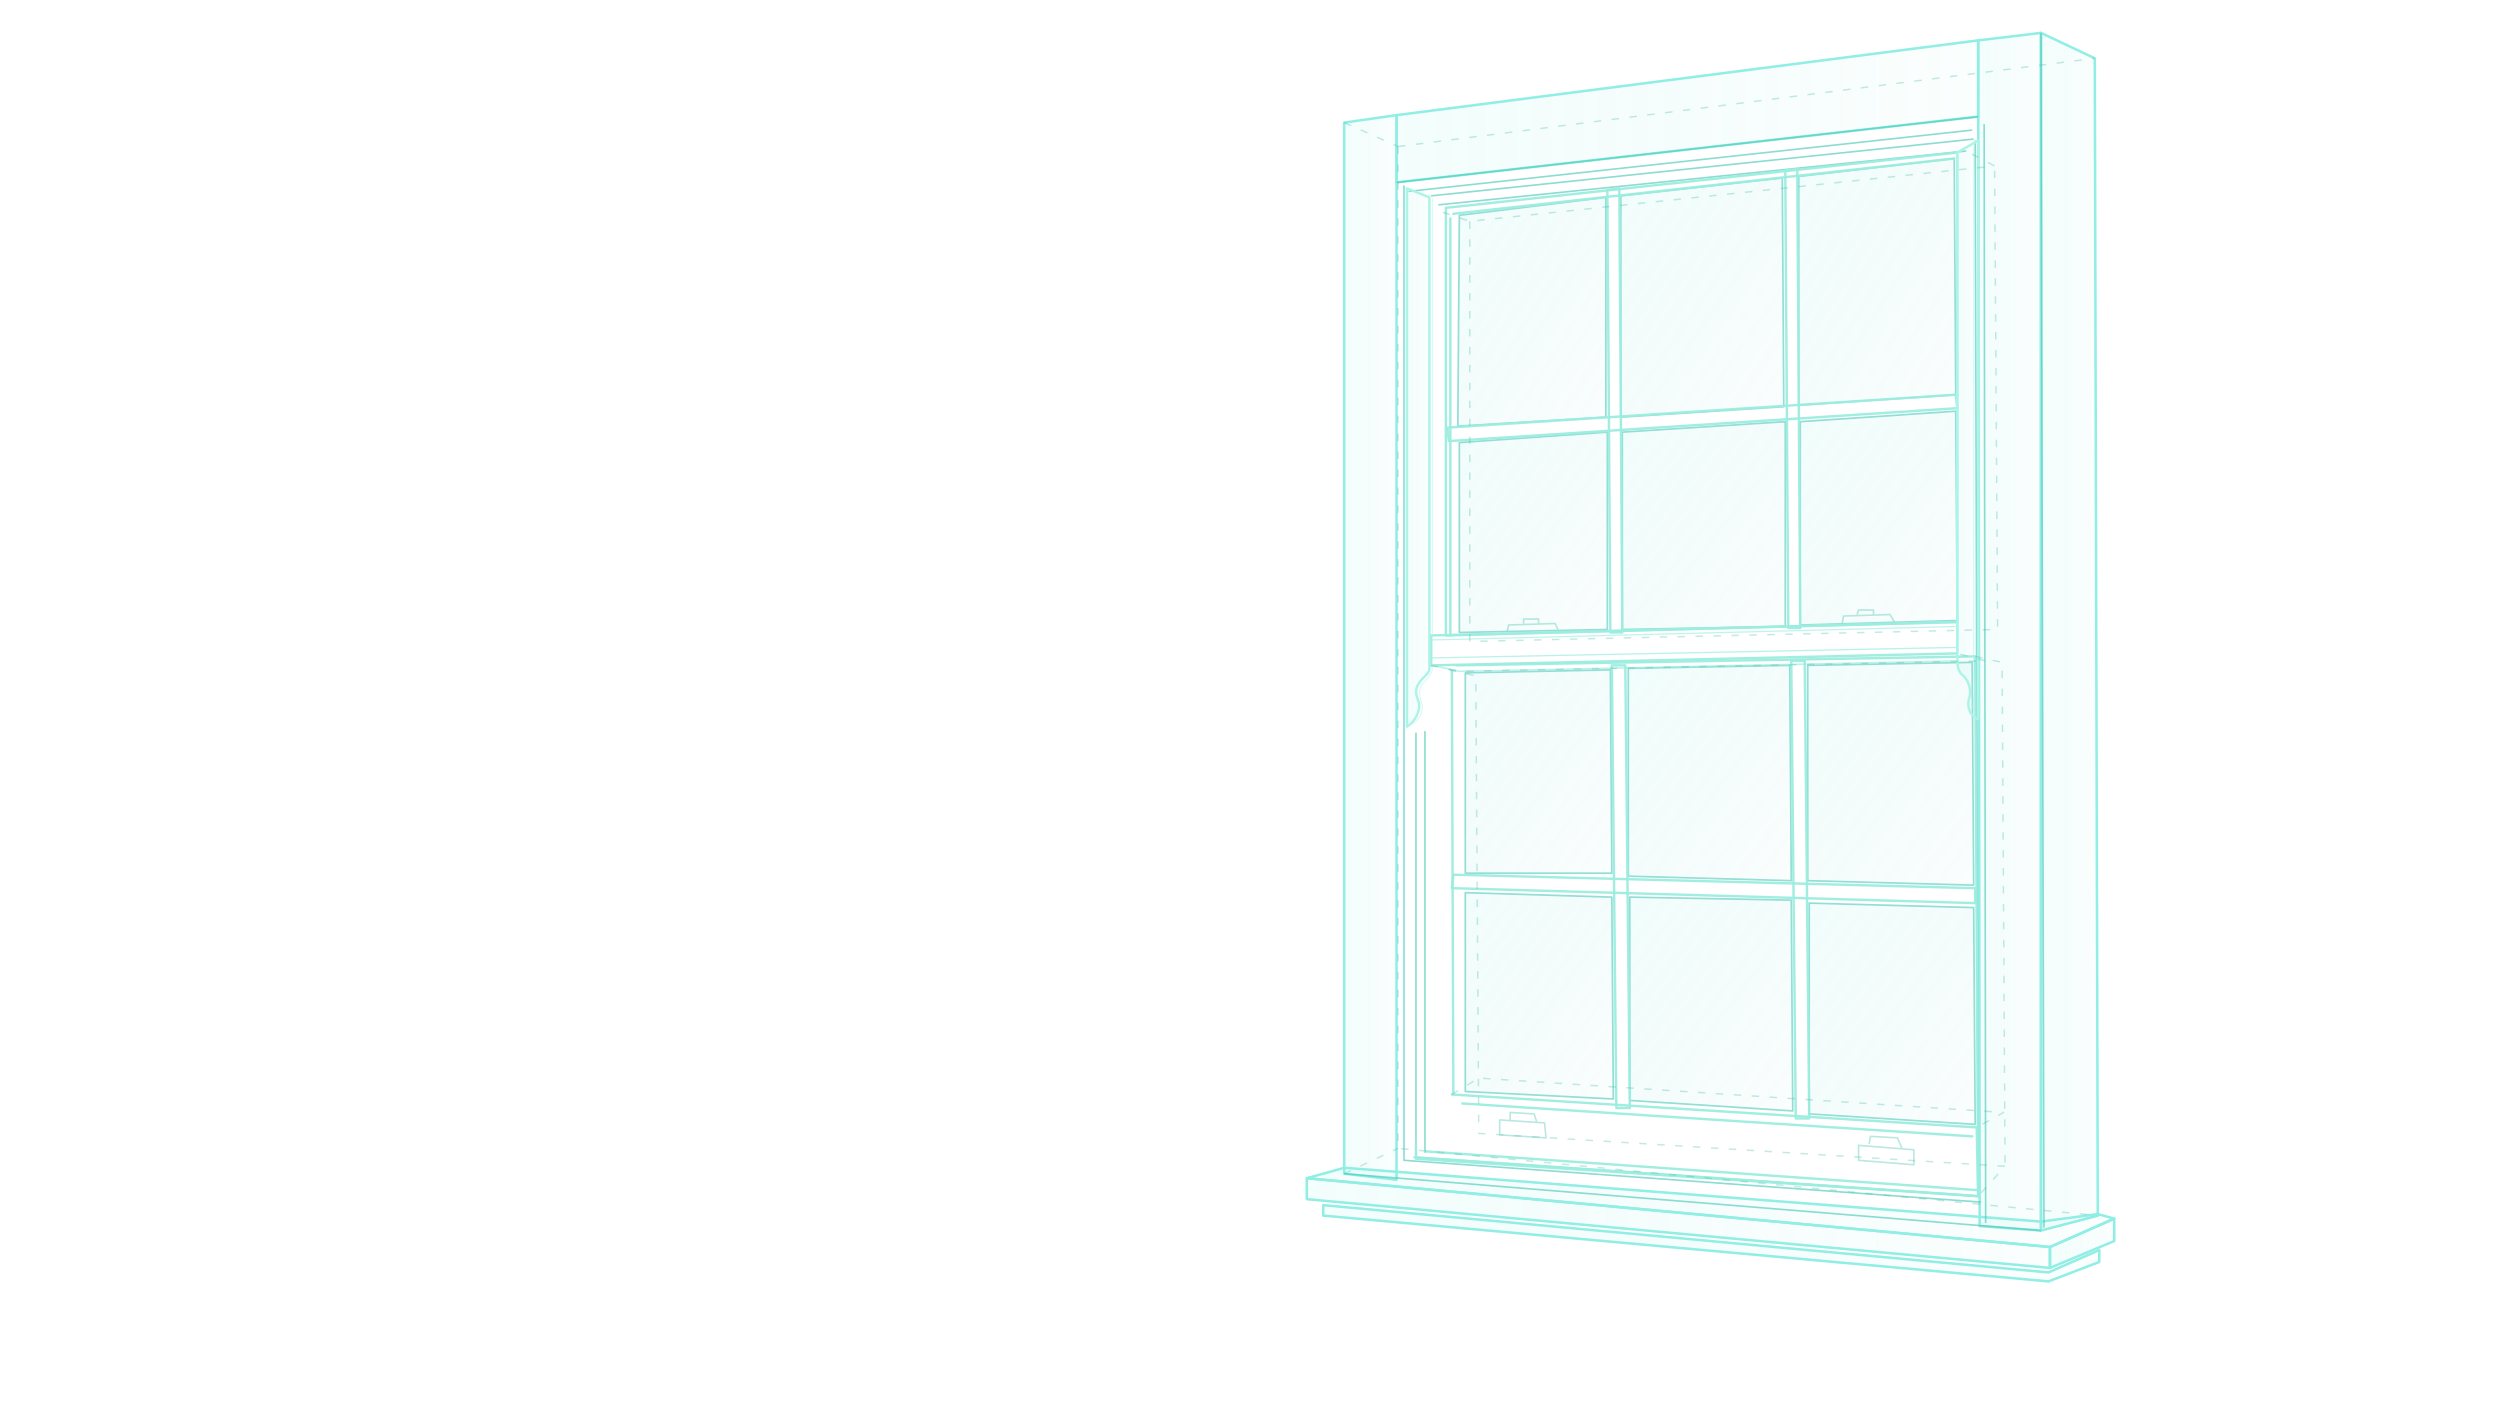
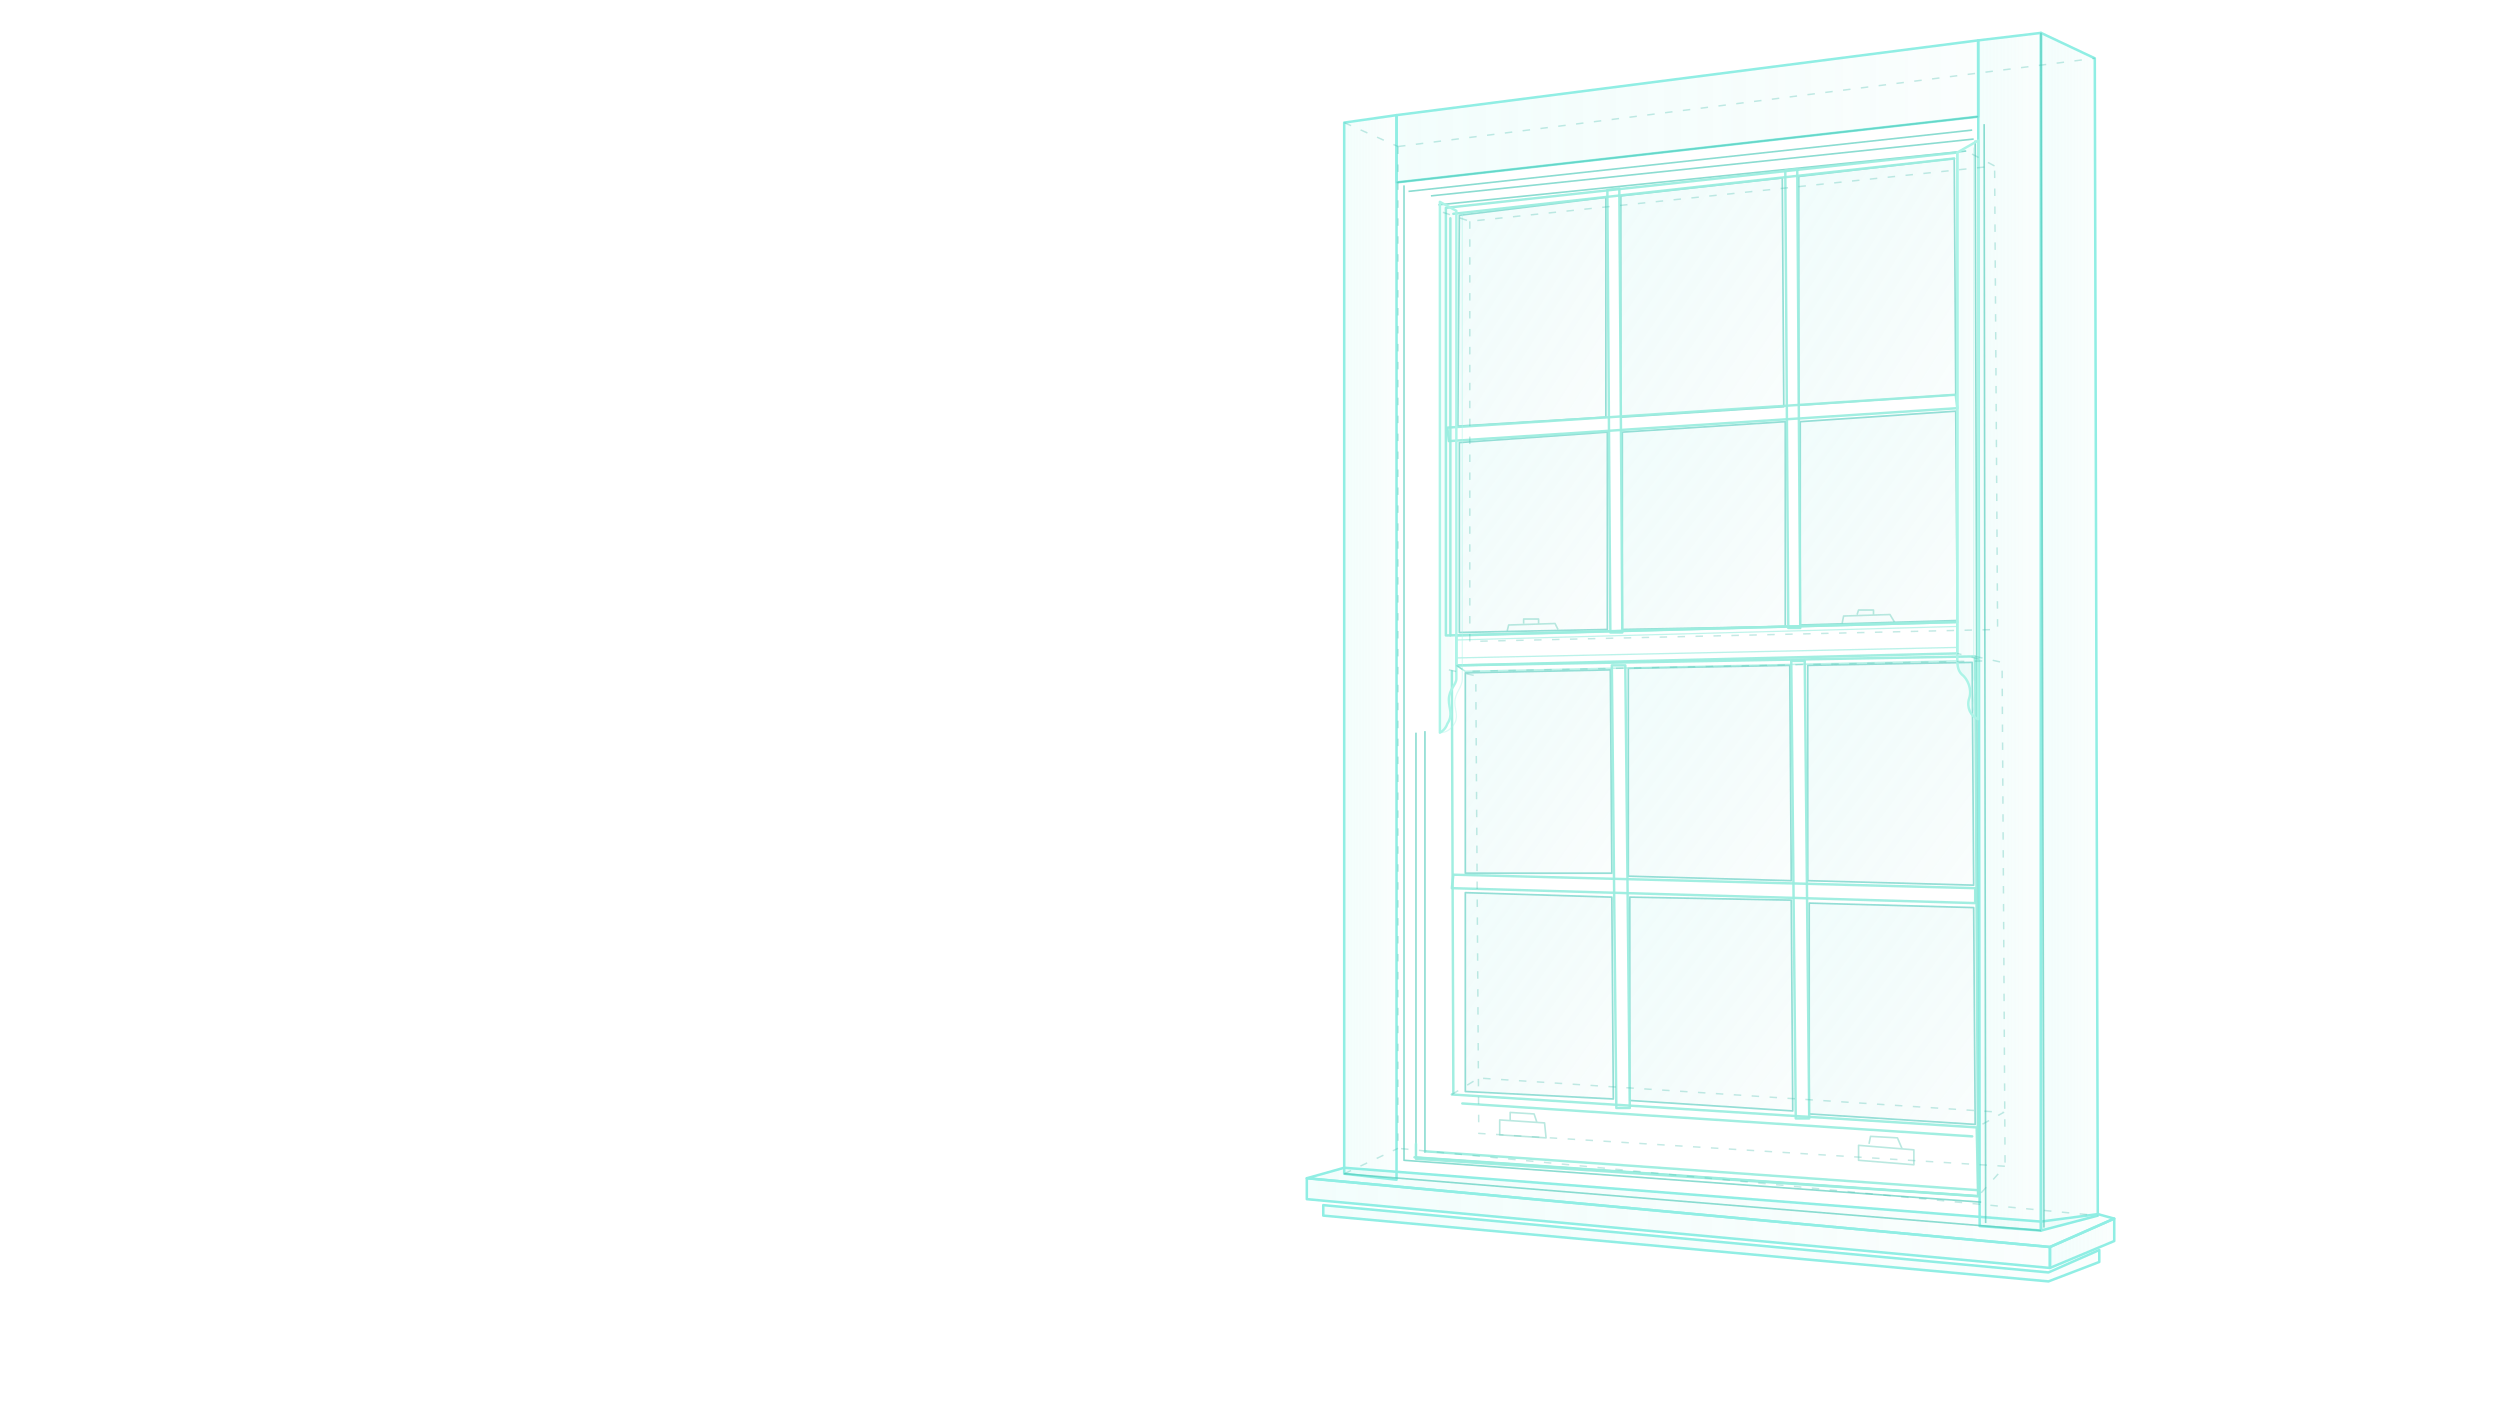
<svg xmlns="http://www.w3.org/2000/svg" width="1672" height="941" viewBox="0 0 1672 941" role="img" aria-label="Registered structural X-ray view of a timber box sash window with twelve glass panes">
  <defs>
    <linearGradient id="glass" x1="0" y1="0" x2="1" y2="1">
      <stop stop-color="#66e9e0" stop-opacity=".09" />
      <stop offset="1" stop-color="#00b4a0" stop-opacity=".018" />
    </linearGradient>
    <linearGradient id="timber" x1="0" y1="0" x2="1" y2="0">
      <stop stop-color="#7ef0e5" stop-opacity=".095" />
      <stop offset="1" stop-color="#4ddcc6" stop-opacity=".025" />
    </linearGradient>
  </defs>
  <g id="box-faces" fill="url(#timber)" stroke="#90eee4" stroke-width="1.7" stroke-linejoin="round">
    <polygon points="899,82 934,77 934,789 899,785" />
    <polygon points="934,77 1323,27 1323,78 934,122" />
    <polygon points="1323,27 1365,22 1365,823 1324,820" />
    <polygon points="1365,22 1401,39 1403,813 1365,823" />
    <polygon points="874,788 899,781 1365,817 1403,812 1414,815 1371,834" />
    <polygon points="874,788 1371,834 1371,848 874,802" />
    <polygon points="1371,834 1414,815 1414,830 1371,848" />
    <polygon points="885,806 1370,851 1404,836 1404,844 1370,857 885,813" />
  </g>
  <g id="profile-details" fill="none" stroke="#53cbbb" stroke-opacity=".67" stroke-width="1.1" stroke-linejoin="round">
    <path d="M 939,124 L 939,776 L 1325,804" />
    <path d="M 947,490 L 947,774 L 1323,800" />
    <path d="M 953,489 L 953,771" />
    <path d="M 934,122 L 1323,78" />
    <path d="M 942,128 L 1319,87" />
    <path d="M 957,131 L 1320,93" />
    <path d="M 962,137 L 1315,101" />
    <path d="M 1321,94 L 1323,800" />
    <path d="M 1327,83 L 1328,818" />
    <path d="M 1365,22 L 1367,821" />
    <path d="M 899,785 L 1365,823" />
  </g>
  <g id="glass-panes" fill="url(#glass)" stroke="#65cfc4" stroke-opacity=".68" stroke-width="1.15" stroke-linejoin="round">
    <polygon points="976,144 1074,132 1074,279 975,285" />
    <polygon points="1084,131 1192,119 1193,272 1084,279" />
    <polygon points="1203,118 1307,106 1308,264 1203,271" />
    <polygon points="976,296 1075,289 1075,421 976,423" />
    <polygon points="1085,289 1194,282 1194,419 1085,421" />
    <polygon points="1204,282 1308,275 1309,415 1204,418" />
    <polygon points="980,450 1077,448 1078,584 980,584" />
    <polygon points="1089,447 1197,445 1198,589 1089,586" />
    <polygon points="1209,445 1319,443 1320,592 1209,589" />
    <polygon points="980,597 1078,600 1079,735 980,730" />
    <polygon points="1090,600 1198,602 1199,743 1090,736" />
    <polygon points="1210,604 1320,607 1321,752 1210,745" />
  </g>
  <g id="main-sash" fill="none" stroke="#9beddf" stroke-opacity=".94" stroke-width="1.65" stroke-linejoin="round" stroke-linecap="round">
    <path d="M 967,139 L 1309,102 L 1309,416 L 967,425 Z" />
    <path d="M 972,143 L 1307,106" />
    <path d="M 970,146 L 970,425" />
    <path d="M 1075,127 L 1083,126 L 1085,423 L 1077,423 Z" />
    <path d="M 1194,114 L 1202,113 L 1204,420 L 1196,420 Z" />
    <path d="M 968,286 L 1308,264 L 1309,273 L 969,295 Z" />
-     <path d="M 957,425 L 1309,416 L 1309,437 L 957,445 Z" />
-     <path d="M 958,428 L 1308,419" stroke-width=".85" stroke-opacity=".64" />
-     <path d="M 958,440 L 1309,433" stroke-width=".9" stroke-opacity=".68" />
-     <path d="M 958,445 L 976,449 L 1309,442 L 1309,437" stroke-width="1.1" stroke-opacity=".67" />
+     <path d="M 974,425 L 1309,416 L 1309,437 L 974,445 Z" />
+     <path d="M 975,428 L 1308,419" stroke-width=".85" stroke-opacity=".64" />
+     <path d="M 975,440 L 1309,433" stroke-width=".9" stroke-opacity=".68" />
+     <path d="M 974,445 L 980,449 L 1309,442 L 1309,437" stroke-width="1.1" stroke-opacity=".67" />
    <path d="M 974,445 L 1321,439 L 1323,800 L 946,774" />
    <path d="M 971,449 L 972,731" />
    <path d="M 1078,445 L 1087,445 L 1090,741 L 1081,741 Z" />
    <path d="M 1198,442 L 1207,442 L 1210,748 L 1201,748 Z" />
    <path d="M 972,585 L 1321,594 L 1321,604 L 971,594 Z" />
    <path d="M 971,732 L 1322,754 L 1323,800 L 947,775 L 947,765" />
    <path d="M 978,738 L 1319,760" />
    <path d="M 953,770 L 1323,796" />
  </g>
  <g id="sash-stiles-and-horns" fill="url(#timber)" stroke="#acf4e7" stroke-width="1.65" stroke-linejoin="round" stroke-linecap="round">
-     <path id="upper-left-continuous-stile" d="M 941,126 L 956,132 L 956,447 C 956,451 951,453 949,457 C 946,461 947,465 949,470 C 950,476 946,483 941,486 Z" />
+     <path id="upper-left-continuous-stile" d="M 963,135 L 974,141 L 974,454 C 974,458 969,461 969,468 C 969,474 972,478 968,484 C 967,487 965,489 963,490 Z" />
    <path id="upper-right-continuous-stile" d="M 1309,102 L 1323,94 L 1323,481 C 1318,479 1315,473 1317,467 C 1319,461 1316,454 1312,451 C 1309,448 1309,444 1309,438 Z" />
-     <path d="M 958,133 L 958,446 C 958,452 953,455 951,458 C 948,463 950,467 951,471 C 952,477 949,481 945,484" fill="none" stroke-width=".85" stroke-opacity=".42" />
+     <path d="M 978,143 L 978,454 C 978,460 973,463 973,470 C 973,475 976,480 972,485 C 970,488 967,490 963,490" fill="none" stroke-width=".85" stroke-opacity=".42" />
    <path d="M 1320,99 L 1320,454 C 1323,462 1318,469 1320,475" fill="none" stroke-width=".85" stroke-opacity=".42" />
  </g>
  <g id="hidden-structure" fill="none" stroke="#42baa9" stroke-opacity=".32" stroke-width="1" stroke-dasharray="5 7" stroke-linejoin="round">
    <path d="M 935,98 L 1401,39" />
    <path d="M 935,98 L 935,768 L 1403,813" />
    <path d="M 899,82 L 935,98" />
    <path d="M 899,785 L 935,768" />
    <path d="M 965,142 L 983,148 L 1334,111 L 1315,101" />
    <path d="M 983,148 L 983,429 L 1336,421 L 1334,111" />
-     <path d="M 957,445 L 976,449 L 1328,442 L 1309,437" />
+     <path d="M 974,445 L 980,449 L 1328,442 L 1309,437" />
    <path d="M 969,448 L 987,452 L 989,758 L 1341,780 L 1323,800" />
    <path d="M 1321,439 L 1339,443 L 1341,780" />
    <path d="M 971,732 L 989,721 L 1340,744 L 1322,754" />
  </g>
  <g id="hardware-outline" fill="none" stroke="#6fcfbd" stroke-opacity=".48" stroke-width="1.1" stroke-linejoin="round">
    <path d="M 1008,422 L 1009,418 L 1040,417 L 1042,421 M 1019,417 L 1019,414 L 1029,414 L 1029,417" />
    <path d="M 1232,417 L 1233,412 L 1264,411 L 1267,416 M 1242,411 L 1243,408 L 1253,408 L 1253,411" />
    <path d="M 1003,749 L 1033,751 L 1034,761 L 1003,759 Z M 1010,749 L 1010,744 L 1026,745 L 1028,751" />
    <path d="M 1243,766 L 1280,769 L 1280,779 L 1243,776 Z M 1250,765 L 1251,760 L 1269,761 L 1272,768" />
  </g>
</svg>
